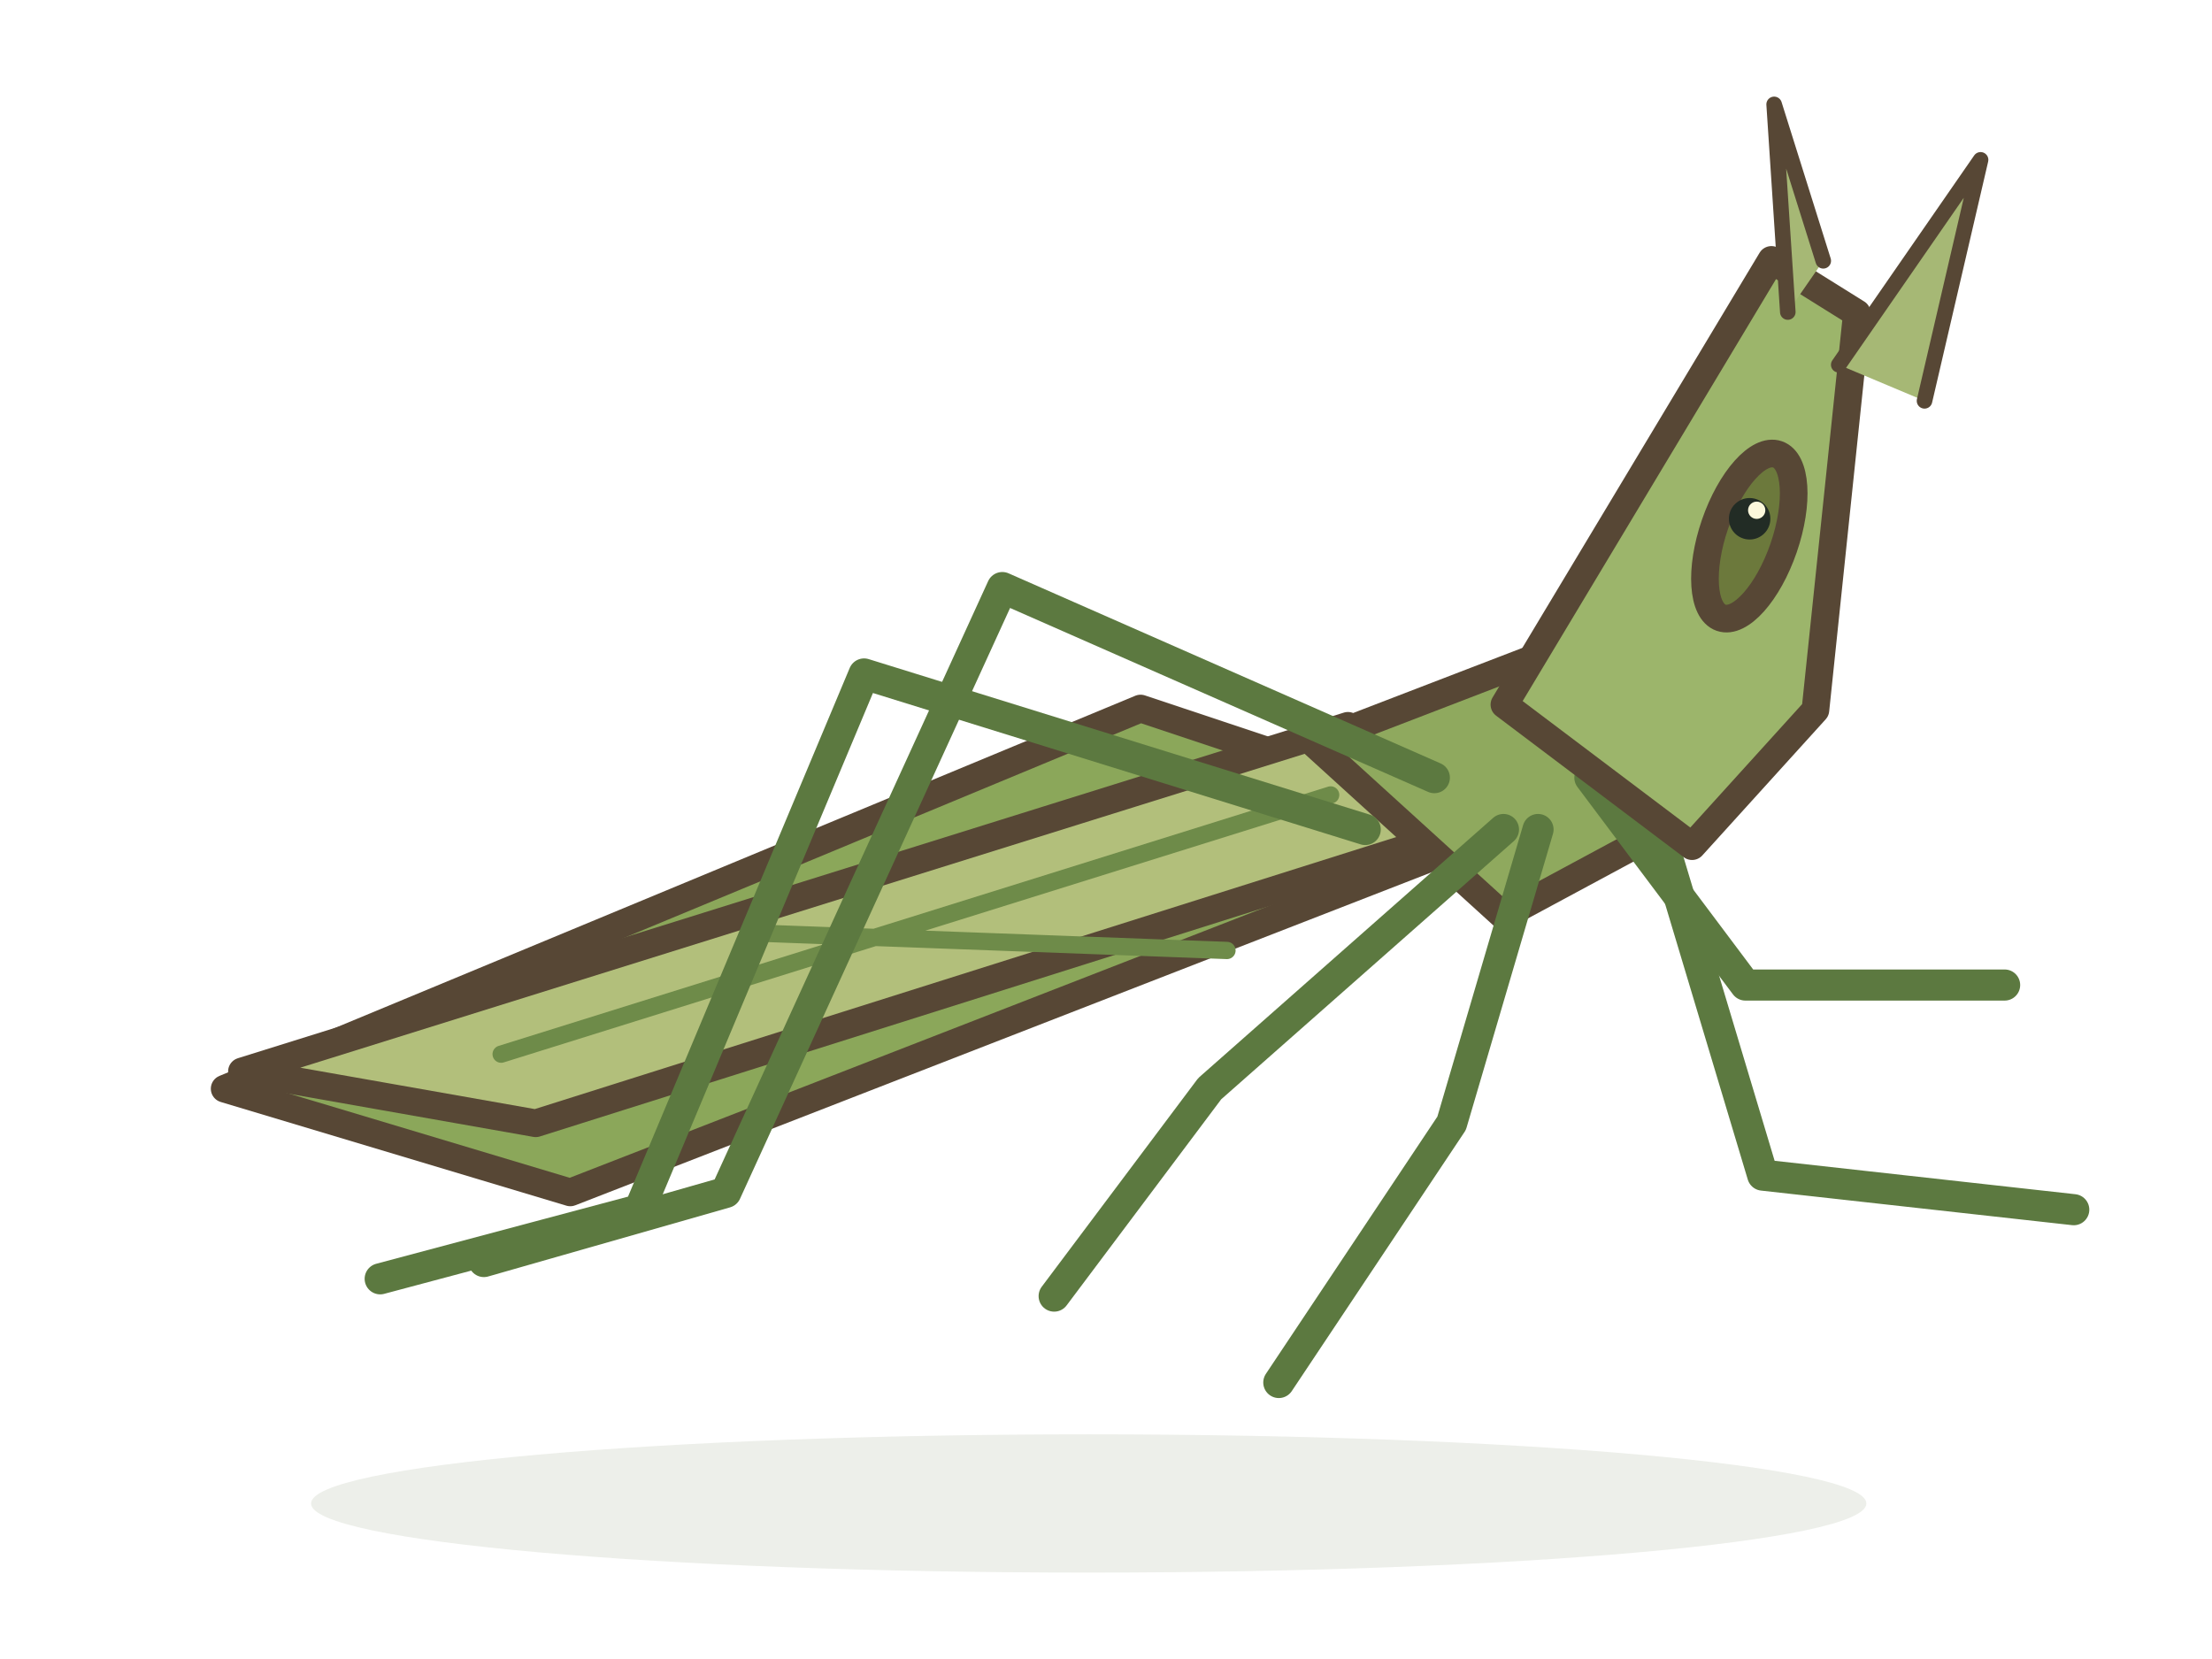
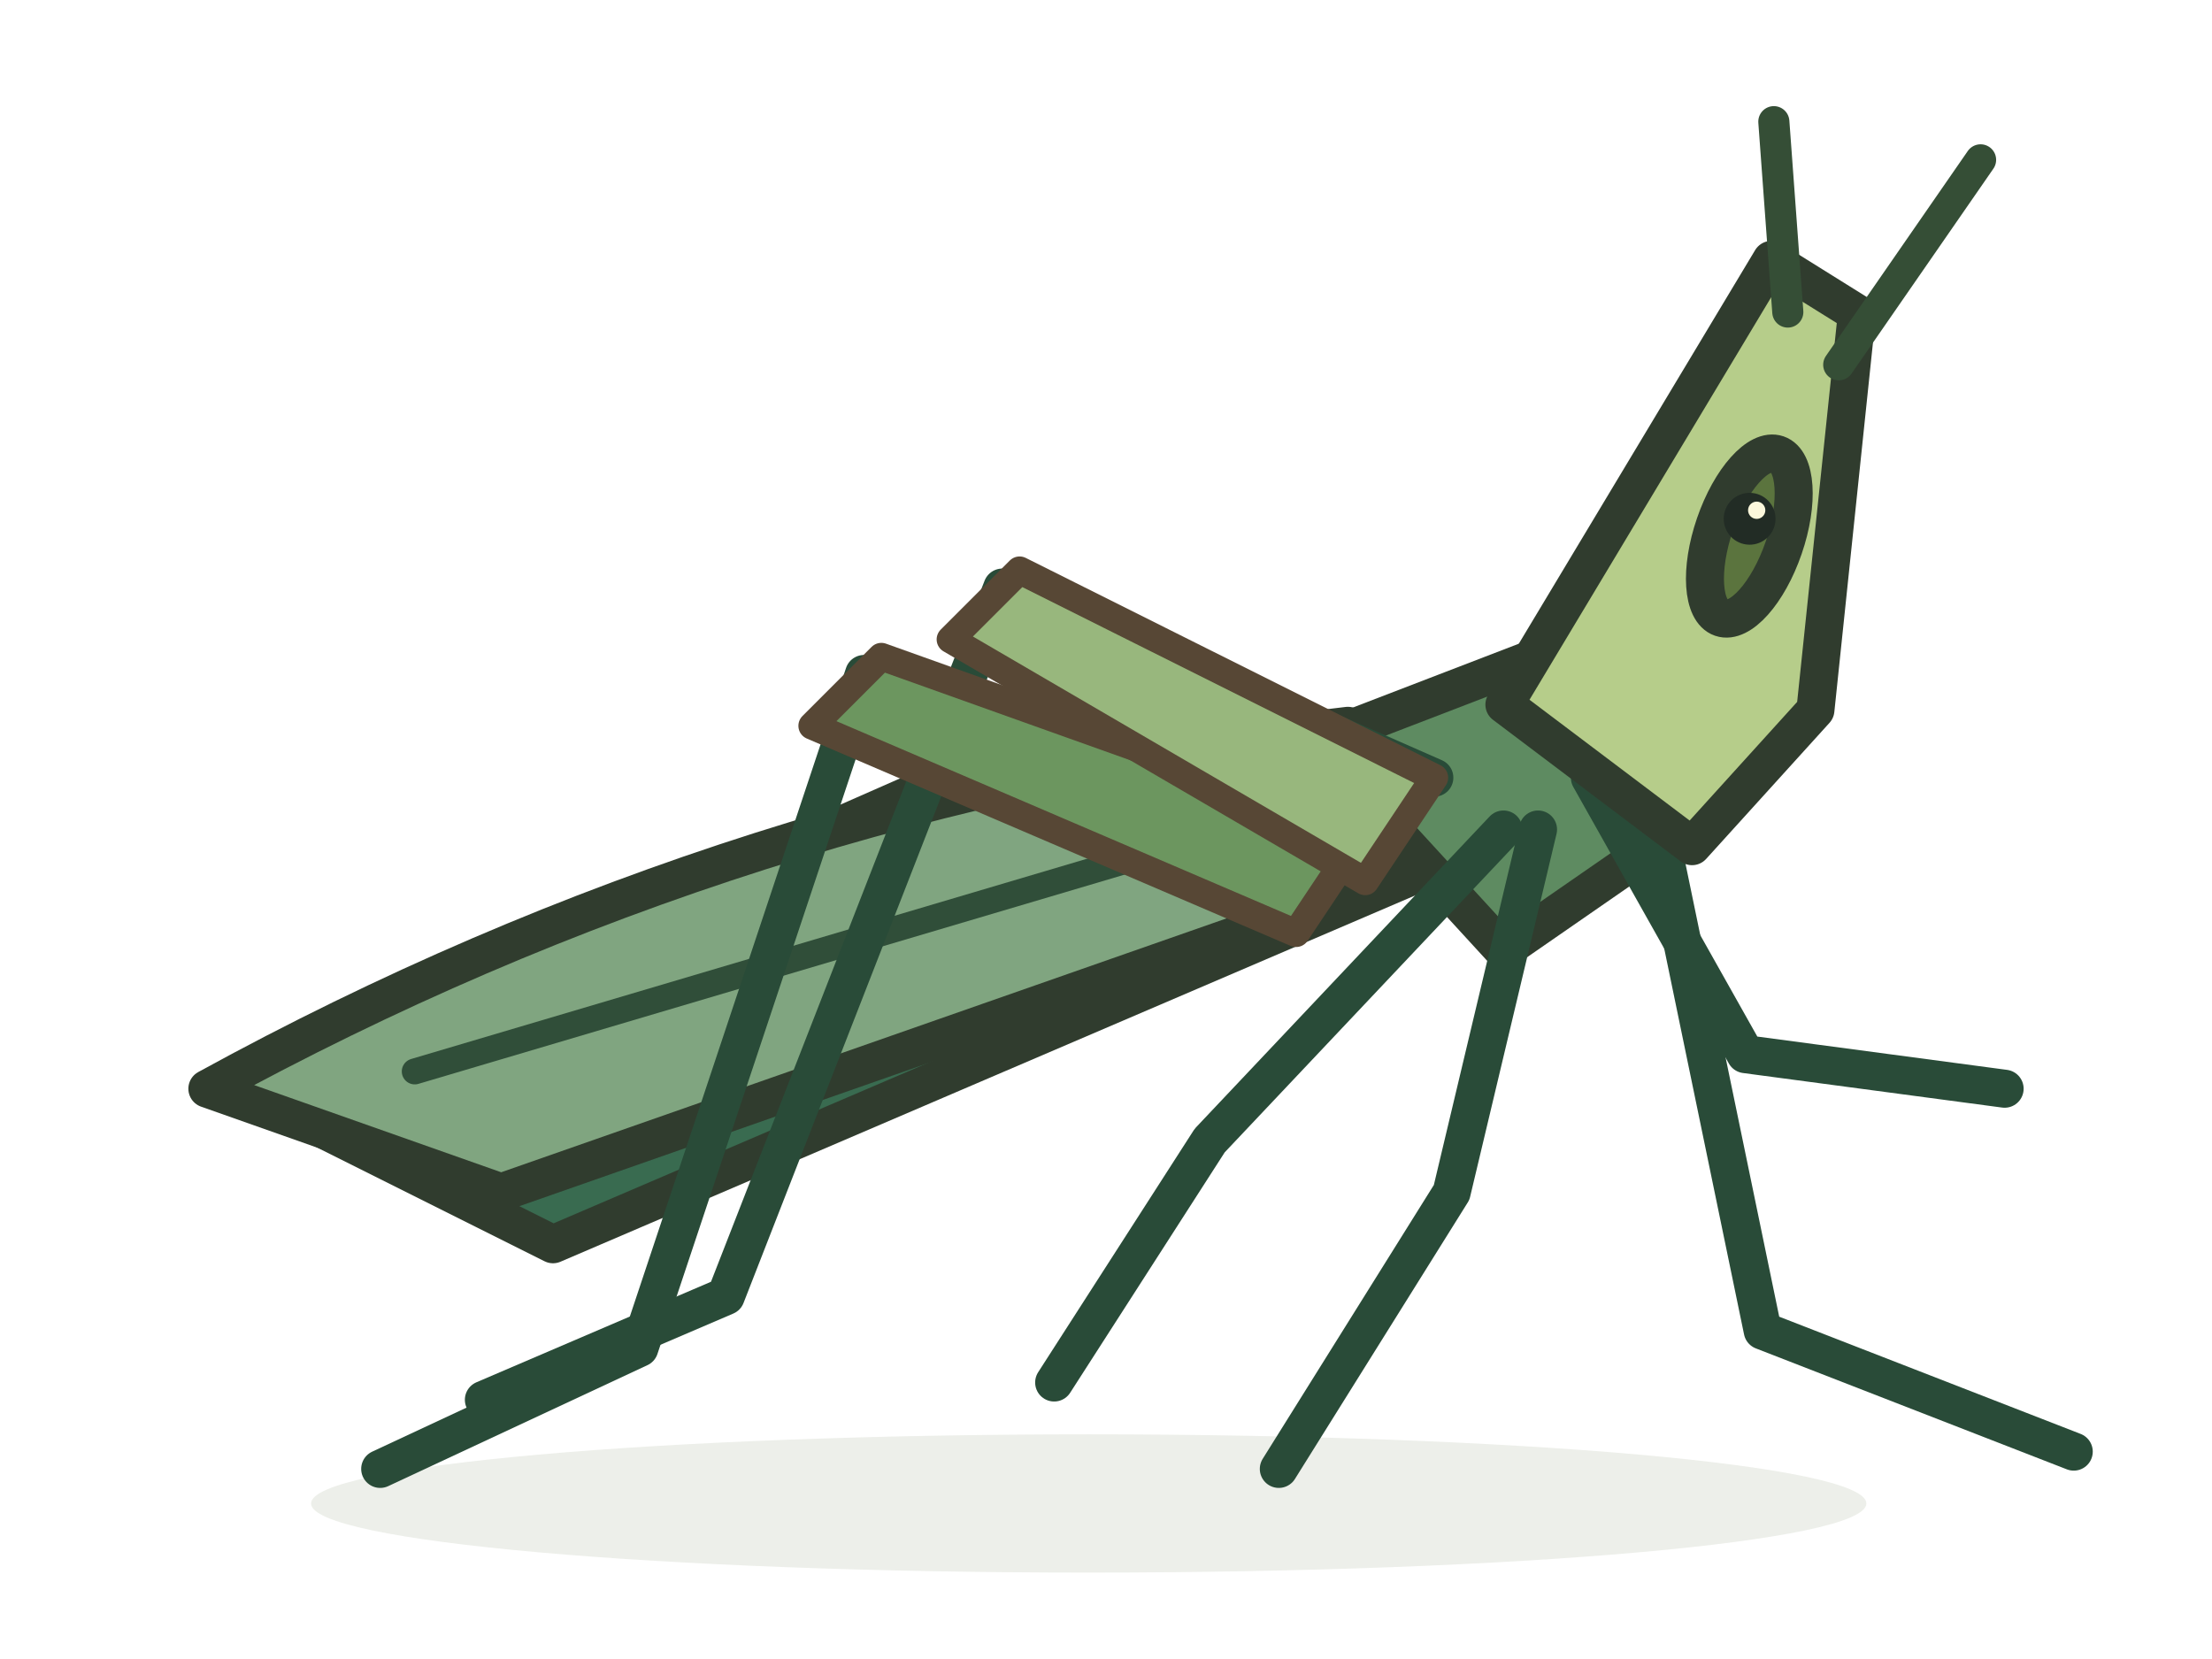
<svg xmlns="http://www.w3.org/2000/svg" viewBox="0 0 128 96" width="128" height="96">
  <defs>
    <g id="body">
-       <g data-part="abdomen">
-         <path d="M13 63 66 41 87 48 33 69Z" fill="#8ba75a" />
-         <path d="M14 62 78 42 88 47 31 65Z" fill="#b2bf7b" />
-         <path d="M29 61 77 46m-33 8 27 1" fill="none" stroke="#6e8b49" stroke-width="1" />
-       </g>
-       <g data-part="thorax">
-         <path d="M76 43 89 38 100 46 87 53Z" fill="#8fa95e" />
+       <g stroke="#303c2e" stroke-width="2.2">
+         <g data-part="abdomen">
+           <path d="M14 63 64 41 88 48 32 72Z" fill="#396b50" />
+           <g data-part="full-length-wings">
+             <path d="M12 63Q43 46 78 42L89 48 29 69Z" fill="#80a580" />
+             <path d="M24 62 78 46" fill="none" stroke="#304e39" stroke-width="1.5" />
+           </g>
+         </g>
+         <g data-part="thorax">
+           <path d="M76 43 89 38 100 46 87 55Z" fill="#5e8b61" />
+         </g>
      </g>
    </g>
    <g id="head">
-       <g transform="translate(-2 0)">
-         <g data-part="head">
-           <path d="M89 41 104 15 109 18 107 41 100 49Z" fill="#9cb56b" />
-           <ellipse cx="103" cy="31" rx="2.1" ry="5" fill="#6c793c" transform="rotate(18 103 31)" />
-           <ellipse cx="103" cy="30" rx="1.2" ry="1.2" fill="#222c25" stroke="none" />
-           <ellipse cx="103.4" cy="29.5" rx="0.5" ry="0.5" fill="#fcf8dc" stroke="none" />
-         </g>
-         <g data-part="antennae">
-           <path d="M105 18 104 6 107 15m1 6 8-12-3 14" fill="#a6b875" stroke-width=".9" />
+       <g stroke="#303c2e" stroke-width="2.2">
+         <g transform="translate(-2 0)">
+           <g data-part="head">
+             <path d="M89 41 104 15 109 18 107 41 100 49Z" fill="#b6cd8a" />
+             <ellipse cx="103" cy="31" rx="2.1" ry="5" fill="#5b743e" transform="rotate(18 103 31)" />
+             <ellipse cx="103" cy="30" rx="1.5" ry="1.5" fill="#222c25" stroke="none" />
+             <ellipse cx="103.4" cy="29.5" rx="0.5" ry="0.5" fill="#fcf8dc" stroke="none" />
+           </g>
+           <g data-part="antennae">
+             <path d="M105 18 104 7m4 14 8-12" fill="none" stroke="#354e36" stroke-width="1.8" />
+           </g>
        </g>
      </g>
    </g>
    <g id="legs0">
      <g data-part="legs" data-count="6">
-         <path d="M79 48 50 39 37 70 22 74" fill="none" stroke="#5c7940" stroke-width="1.8" />
-         <path d="M83 45 58 34 42 69 28 73" fill="none" stroke="#5c7940" stroke-width="1.8" />
-         <path d="M89 48 84 65 74 80" fill="none" stroke="#5c7940" stroke-width="1.8" />
-         <path d="M92 45 101 57 116 57" fill="none" stroke="#5c7940" stroke-width="1.8" />
-         <path d="M96 48 102 68 120 70" fill="none" stroke="#5c7940" stroke-width="1.8" />
-         <path d="M87 48 70 63 61 75" fill="none" stroke="#5c7940" stroke-width="1.8" />
+         <path d="M79 48 50 39 37 78 22 85" fill="none" stroke="#294b38" stroke-width="2.2" />
+         <path d="M83 45 58 34 42 75 28 81" fill="none" stroke="#294b38" stroke-width="2.2" />
+         <path d="M89 48 84 69 74 85" fill="none" stroke="#294b38" stroke-width="2.2" />
+         <path d="M92 45 101 61 116 63" fill="none" stroke="#294b38" stroke-width="2.2" />
+         <path d="M96 48 102 77 120 84" fill="none" stroke="#294b38" stroke-width="2.2" />
+         <path d="M87 48 70 66 61 80" fill="none" stroke="#294b38" stroke-width="2.2" />
+       </g>
+       <g data-part="jumping-thighs">
+         <path d="M79 48 51 38 47 42 75 54Z" fill="#6c965f" />
+         <path d="M83 45 59 33 55 37 79 51Z" fill="#98b77d" />
      </g>
    </g>
    <g id="legs1">
      <g data-part="legs" data-count="6">
-         <path d="M79 48 50 39 35 77 23 81" fill="none" stroke="#5c7940" stroke-width="1.8" />
-         <path d="M83 45 58 34 47 73 38 79" fill="none" stroke="#5c7940" stroke-width="1.8" />
-         <path d="M89 48 84 65 69 77" fill="none" stroke="#5c7940" stroke-width="1.8" />
-         <path d="M92 45 101 57 117 62" fill="none" stroke="#5c7940" stroke-width="1.8" />
-         <path d="M96 48 102 68 118 74" fill="none" stroke="#5c7940" stroke-width="1.8" />
-         <path d="M87 48 70 63 54 69" fill="none" stroke="#5c7940" stroke-width="1.8" />
+         <path d="M79 48 50 39 35 79 23 84" fill="none" stroke="#294b38" stroke-width="2.2" />
+         <path d="M83 45 58 34 47 75 38 81" fill="none" stroke="#294b38" stroke-width="2.2" />
+         <path d="M89 48 84 69 69 81" fill="none" stroke="#294b38" stroke-width="2.2" />
+         <path d="M92 45 101 61 117 67" fill="none" stroke="#294b38" stroke-width="2.2" />
+         <path d="M96 48 102 77 118 81" fill="none" stroke="#294b38" stroke-width="2.2" />
+         <path d="M87 48 70 66 54 75" fill="none" stroke="#294b38" stroke-width="2.2" />
+       </g>
+       <g data-part="jumping-thighs">
+         <path d="M79 48 51 38 47 42 75 54Z" fill="#6c965f" />
+         <path d="M83 45 59 33 55 37 79 51Z" fill="#98b77d" />
      </g>
    </g>
    <g id="shell" />
    <g id="wing0" />
    <g id="wing1" />
  </defs>
  <view id="idle-0" viewBox="0 0 128 96" />
  <view id="idle-1" viewBox="0 96 128 96" />
  <view id="move-0" viewBox="0 192 128 96" />
  <view id="move-1" viewBox="0 288 128 96" />
  <view id="eat-0" viewBox="0 384 128 96" />
  <view id="eat-1" viewBox="0 480 128 96" />
  <view id="nymph-idle-0" viewBox="0 576 128 96" />
  <view id="nymph-idle-1" viewBox="0 672 128 96" />
  <view id="nymph-move-0" viewBox="0 768 128 96" />
  <view id="nymph-move-1" viewBox="0 864 128 96" />
  <view id="nymph-eat-0" viewBox="0 960 128 96" />
  <view id="nymph-eat-1" viewBox="0 1056 128 96" />
  <g transform="translate(0 0)">
    <ellipse cx="63" cy="87" rx="45" ry="4" fill="#647849" opacity=".12" stroke="none" />
    <g stroke="#574735" stroke-width="1.6" stroke-linejoin="round" stroke-linecap="round">
      <g transform="translate(0 0)">
        <use href="#body" />
        <use href="#legs0" />
        <use href="#shell" />
        <use href="#wing0" />
        <g transform="rotate(1 100 44)">
          <use href="#head" />
        </g>
      </g>
    </g>
  </g>
  <g transform="translate(0 96)">
    <ellipse cx="63" cy="87" rx="45" ry="4" fill="#647849" opacity=".12" stroke="none" />
    <g stroke="#574735" stroke-width="1.6" stroke-linejoin="round" stroke-linecap="round">
      <g transform="translate(0 0)">
        <use href="#body" />
        <use href="#legs0" />
        <use href="#shell" />
        <use href="#wing0" />
        <g transform="rotate(-1 100 44)">
          <use href="#head" />
        </g>
      </g>
    </g>
  </g>
  <g transform="translate(0 192)">
    <ellipse cx="63" cy="87" rx="45" ry="4" fill="#647849" opacity=".12" stroke="none" />
    <g stroke="#574735" stroke-width="1.6" stroke-linejoin="round" stroke-linecap="round">
      <g transform="translate(0 0)">
        <use href="#body" />
        <use href="#legs0" />
        <use href="#shell" />
        <use href="#wing0" />
        <g transform="rotate(-3 100 44)">
          <use href="#head" />
        </g>
      </g>
    </g>
  </g>
  <g transform="translate(0 288)">
    <ellipse cx="63" cy="87" rx="45" ry="4" fill="#647849" opacity=".12" stroke="none" />
    <g stroke="#574735" stroke-width="1.6" stroke-linejoin="round" stroke-linecap="round">
      <g transform="translate(0 -2)">
        <use href="#body" />
        <use href="#legs1" />
        <use href="#shell" />
        <use href="#wing1" />
        <g transform="rotate(4 100 44)">
          <use href="#head" />
        </g>
      </g>
    </g>
  </g>
  <g transform="translate(0 384)">
    <ellipse cx="63" cy="87" rx="45" ry="4" fill="#647849" opacity=".12" stroke="none" />
    <g stroke="#574735" stroke-width="1.6" stroke-linejoin="round" stroke-linecap="round">
      <g transform="translate(0 0)">
        <use href="#body" />
        <use href="#legs0" />
        <use href="#shell" />
        <use href="#wing0" />
        <g transform="rotate(10 100 44)">
          <use href="#head" />
        </g>
        <path d="M109 64l3 6m-6-3 3 4" fill="none" stroke="#60834e" stroke-width="3" />
      </g>
    </g>
  </g>
  <g transform="translate(0 480)">
    <ellipse cx="63" cy="87" rx="45" ry="4" fill="#647849" opacity=".12" stroke="none" />
    <g stroke="#574735" stroke-width="1.6" stroke-linejoin="round" stroke-linecap="round">
      <g transform="translate(0 0)">
        <use href="#body" />
        <use href="#legs1" />
        <use href="#shell" />
        <use href="#wing0" />
        <g transform="rotate(19 100 44)">
          <use href="#head" />
        </g>
        <path d="M109 64l6 3m-6-3 3 4" fill="none" stroke="#60834e" stroke-width="3" />
      </g>
    </g>
  </g>
  <g transform="translate(0 576)">
    <ellipse cx="63" cy="87" rx="45" ry="4" fill="#647849" opacity=".12" stroke="none" />
    <g stroke="#574735" stroke-width="1.6" stroke-linejoin="round" stroke-linecap="round">
      <g transform="translate(0 0)">
-         <path d="M37 63 73 45 88 49 64 65Z" fill="#9bb96b" />
-         <path d="M75 46 85 42 94 50 82 55Z" fill="#88a85a" />
+         <g stroke="#303c2e" stroke-width="2.2">
+           <g data-part="nymph-abdomen">
+             <path d="M38 61Q39 51 59 46Q77 42 88 49L91 58Q75 72 49 71Q38 69 38 61Z" fill="#78a878" />
+             <path d="M50 56q0 7 5 12m7-17q0 8 5 14" fill="none" stroke="#426e4e" stroke-width="1.6" />
+           </g>
+           <g data-part="nymph-wing-pads">
+             <path d="M71 47Q80 44 88 49L83 58 73 57Z" fill="#396b50" />
+           </g>
+           <g data-part="thorax">
+             <path d="M83 45 89 40 98 47 89 56Z" fill="#83ae77" />
+           </g>
+         </g>
        <use href="#legs0" />
        <use href="#shell" />
        <use href="#wing0" />
        <g transform="rotate(1 100 44)">
          <use href="#head" />
        </g>
      </g>
    </g>
  </g>
  <g transform="translate(0 672)">
    <ellipse cx="63" cy="87" rx="45" ry="4" fill="#647849" opacity=".12" stroke="none" />
    <g stroke="#574735" stroke-width="1.6" stroke-linejoin="round" stroke-linecap="round">
      <g transform="translate(0 0)">
-         <path d="M37 63 73 45 88 49 64 65Z" fill="#9bb96b" />
-         <path d="M75 46 85 42 94 50 82 55Z" fill="#88a85a" />
+         <g stroke="#303c2e" stroke-width="2.2">
+           <g data-part="nymph-abdomen">
+             <path d="M38 61Q39 51 59 46Q77 42 88 49L91 58Q75 72 49 71Q38 69 38 61Z" fill="#78a878" />
+             <path d="M50 56q0 7 5 12m7-17q0 8 5 14" fill="none" stroke="#426e4e" stroke-width="1.6" />
+           </g>
+           <g data-part="nymph-wing-pads">
+             <path d="M71 47Q80 44 88 49L83 58 73 57Z" fill="#396b50" />
+           </g>
+           <g data-part="thorax">
+             <path d="M83 45 89 40 98 47 89 56Z" fill="#83ae77" />
+           </g>
+         </g>
        <use href="#legs0" />
        <use href="#shell" />
        <use href="#wing0" />
        <g transform="rotate(-1 100 44)">
          <use href="#head" />
        </g>
      </g>
    </g>
  </g>
  <g transform="translate(0 768)">
    <ellipse cx="63" cy="87" rx="45" ry="4" fill="#647849" opacity=".12" stroke="none" />
    <g stroke="#574735" stroke-width="1.6" stroke-linejoin="round" stroke-linecap="round">
      <g transform="translate(0 0)">
-         <path d="M37 63 73 45 88 49 64 65Z" fill="#9bb96b" />
-         <path d="M75 46 85 42 94 50 82 55Z" fill="#88a85a" />
+         <g stroke="#303c2e" stroke-width="2.2">
+           <g data-part="nymph-abdomen">
+             <path d="M38 61Q39 51 59 46Q77 42 88 49L91 58Q75 72 49 71Q38 69 38 61Z" fill="#78a878" />
+             <path d="M50 56q0 7 5 12m7-17q0 8 5 14" fill="none" stroke="#426e4e" stroke-width="1.6" />
+           </g>
+           <g data-part="nymph-wing-pads">
+             <path d="M71 47Q80 44 88 49L83 58 73 57Z" fill="#396b50" />
+           </g>
+           <g data-part="thorax">
+             <path d="M83 45 89 40 98 47 89 56Z" fill="#83ae77" />
+           </g>
+         </g>
        <use href="#legs0" />
        <use href="#shell" />
        <use href="#wing0" />
        <g transform="rotate(-3 100 44)">
          <use href="#head" />
        </g>
      </g>
    </g>
  </g>
  <g transform="translate(0 864)">
    <ellipse cx="63" cy="87" rx="45" ry="4" fill="#647849" opacity=".12" stroke="none" />
    <g stroke="#574735" stroke-width="1.6" stroke-linejoin="round" stroke-linecap="round">
      <g transform="translate(0 -2)">
-         <path d="M37 63 73 45 88 49 64 65Z" fill="#9bb96b" />
-         <path d="M75 46 85 42 94 50 82 55Z" fill="#88a85a" />
+         <g stroke="#303c2e" stroke-width="2.2">
+           <g data-part="nymph-abdomen">
+             <path d="M38 61Q39 51 59 46Q77 42 88 49L91 58Q75 72 49 71Q38 69 38 61Z" fill="#78a878" />
+             <path d="M50 56q0 7 5 12m7-17q0 8 5 14" fill="none" stroke="#426e4e" stroke-width="1.6" />
+           </g>
+           <g data-part="nymph-wing-pads">
+             <path d="M71 47Q80 44 88 49L83 58 73 57Z" fill="#396b50" />
+           </g>
+           <g data-part="thorax">
+             <path d="M83 45 89 40 98 47 89 56Z" fill="#83ae77" />
+           </g>
+         </g>
        <use href="#legs1" />
        <use href="#shell" />
        <use href="#wing1" />
        <g transform="rotate(4 100 44)">
          <use href="#head" />
        </g>
      </g>
    </g>
  </g>
  <g transform="translate(0 960)">
    <ellipse cx="63" cy="87" rx="45" ry="4" fill="#647849" opacity=".12" stroke="none" />
    <g stroke="#574735" stroke-width="1.6" stroke-linejoin="round" stroke-linecap="round">
      <g transform="translate(0 0)">
-         <path d="M37 63 73 45 88 49 64 65Z" fill="#9bb96b" />
-         <path d="M75 46 85 42 94 50 82 55Z" fill="#88a85a" />
+         <g stroke="#303c2e" stroke-width="2.2">
+           <g data-part="nymph-abdomen">
+             <path d="M38 61Q39 51 59 46Q77 42 88 49L91 58Q75 72 49 71Q38 69 38 61Z" fill="#78a878" />
+             <path d="M50 56q0 7 5 12m7-17q0 8 5 14" fill="none" stroke="#426e4e" stroke-width="1.6" />
+           </g>
+           <g data-part="nymph-wing-pads">
+             <path d="M71 47Q80 44 88 49L83 58 73 57Z" fill="#396b50" />
+           </g>
+           <g data-part="thorax">
+             <path d="M83 45 89 40 98 47 89 56Z" fill="#83ae77" />
+           </g>
+         </g>
        <use href="#legs0" />
        <use href="#shell" />
        <use href="#wing0" />
        <g transform="rotate(10 100 44)">
          <use href="#head" />
        </g>
        <path d="M109 64l3 6m-6-3 3 4" fill="none" stroke="#60834e" stroke-width="3" />
      </g>
    </g>
  </g>
  <g transform="translate(0 1056)">
    <ellipse cx="63" cy="87" rx="45" ry="4" fill="#647849" opacity=".12" stroke="none" />
    <g stroke="#574735" stroke-width="1.6" stroke-linejoin="round" stroke-linecap="round">
      <g transform="translate(0 0)">
-         <path d="M37 63 73 45 88 49 64 65Z" fill="#9bb96b" />
-         <path d="M75 46 85 42 94 50 82 55Z" fill="#88a85a" />
+         <g stroke="#303c2e" stroke-width="2.2">
+           <g data-part="nymph-abdomen">
+             <path d="M38 61Q39 51 59 46Q77 42 88 49L91 58Q75 72 49 71Q38 69 38 61Z" fill="#78a878" />
+             <path d="M50 56q0 7 5 12m7-17q0 8 5 14" fill="none" stroke="#426e4e" stroke-width="1.6" />
+           </g>
+           <g data-part="nymph-wing-pads">
+             <path d="M71 47Q80 44 88 49L83 58 73 57Z" fill="#396b50" />
+           </g>
+           <g data-part="thorax">
+             <path d="M83 45 89 40 98 47 89 56Z" fill="#83ae77" />
+           </g>
+         </g>
        <use href="#legs1" />
        <use href="#shell" />
        <use href="#wing0" />
        <g transform="rotate(19 100 44)">
          <use href="#head" />
        </g>
        <path d="M109 64l6 3m-6-3 3 4" fill="none" stroke="#60834e" stroke-width="3" />
      </g>
    </g>
  </g>
</svg>
